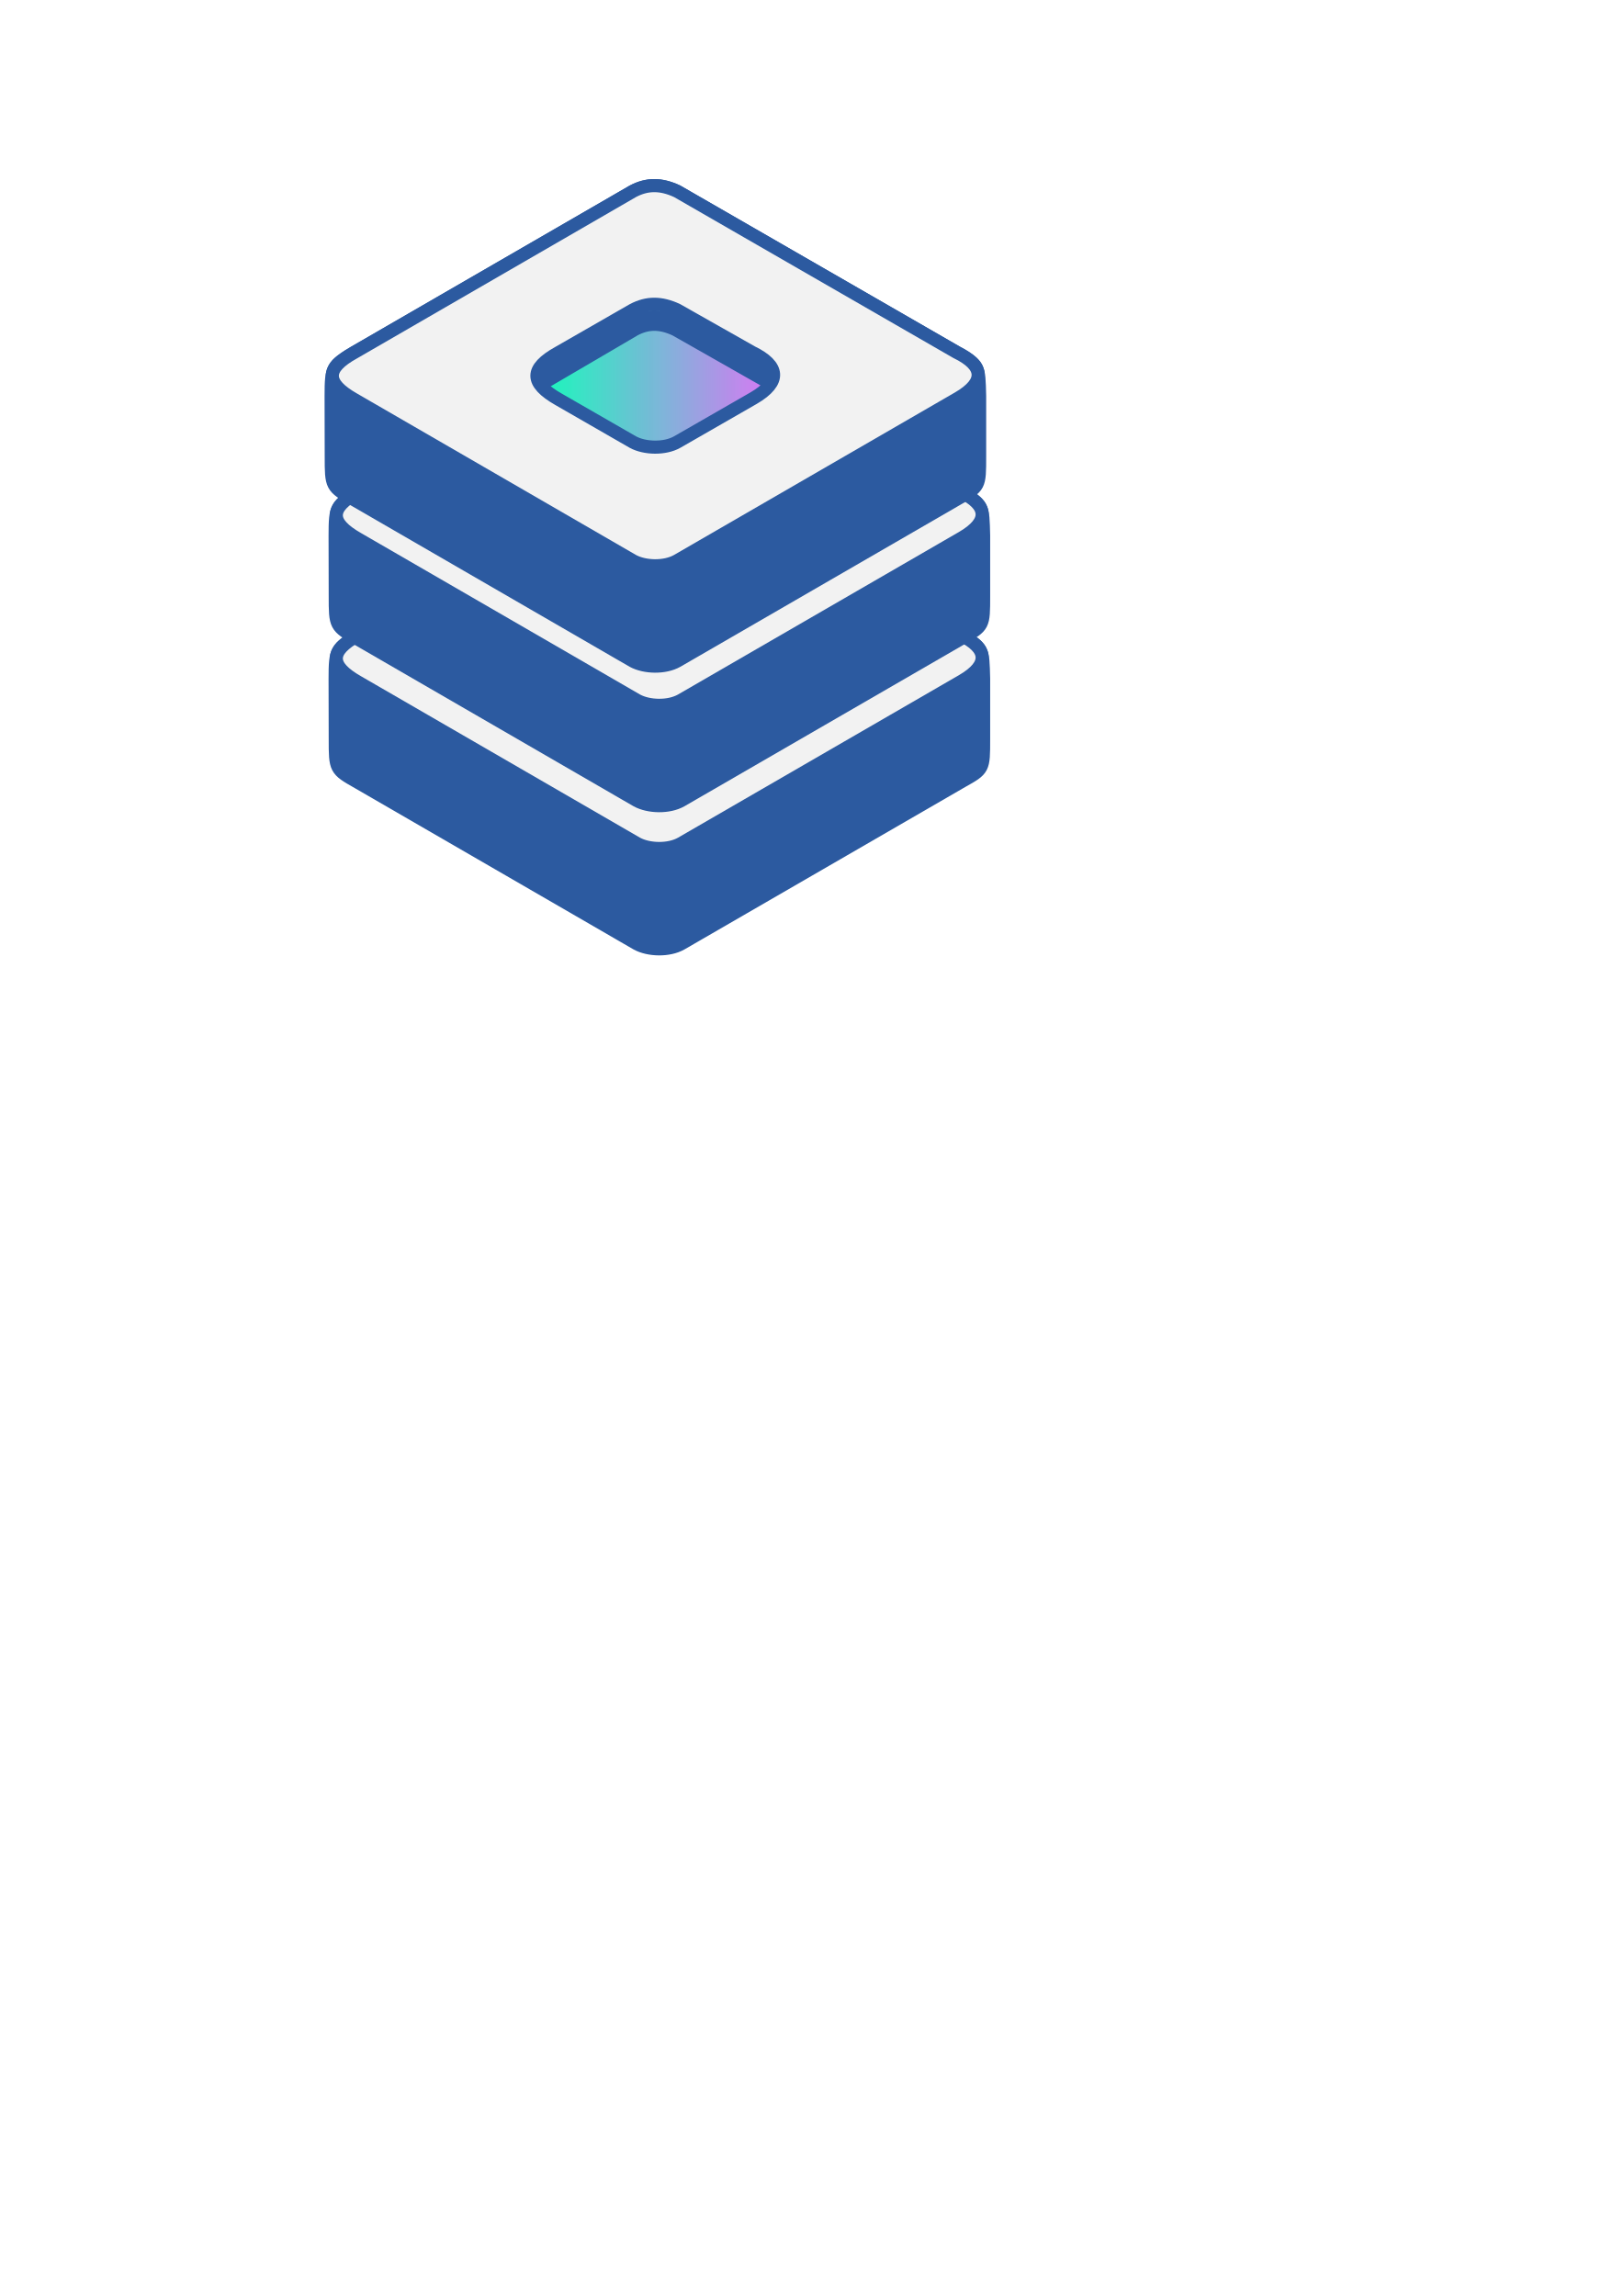
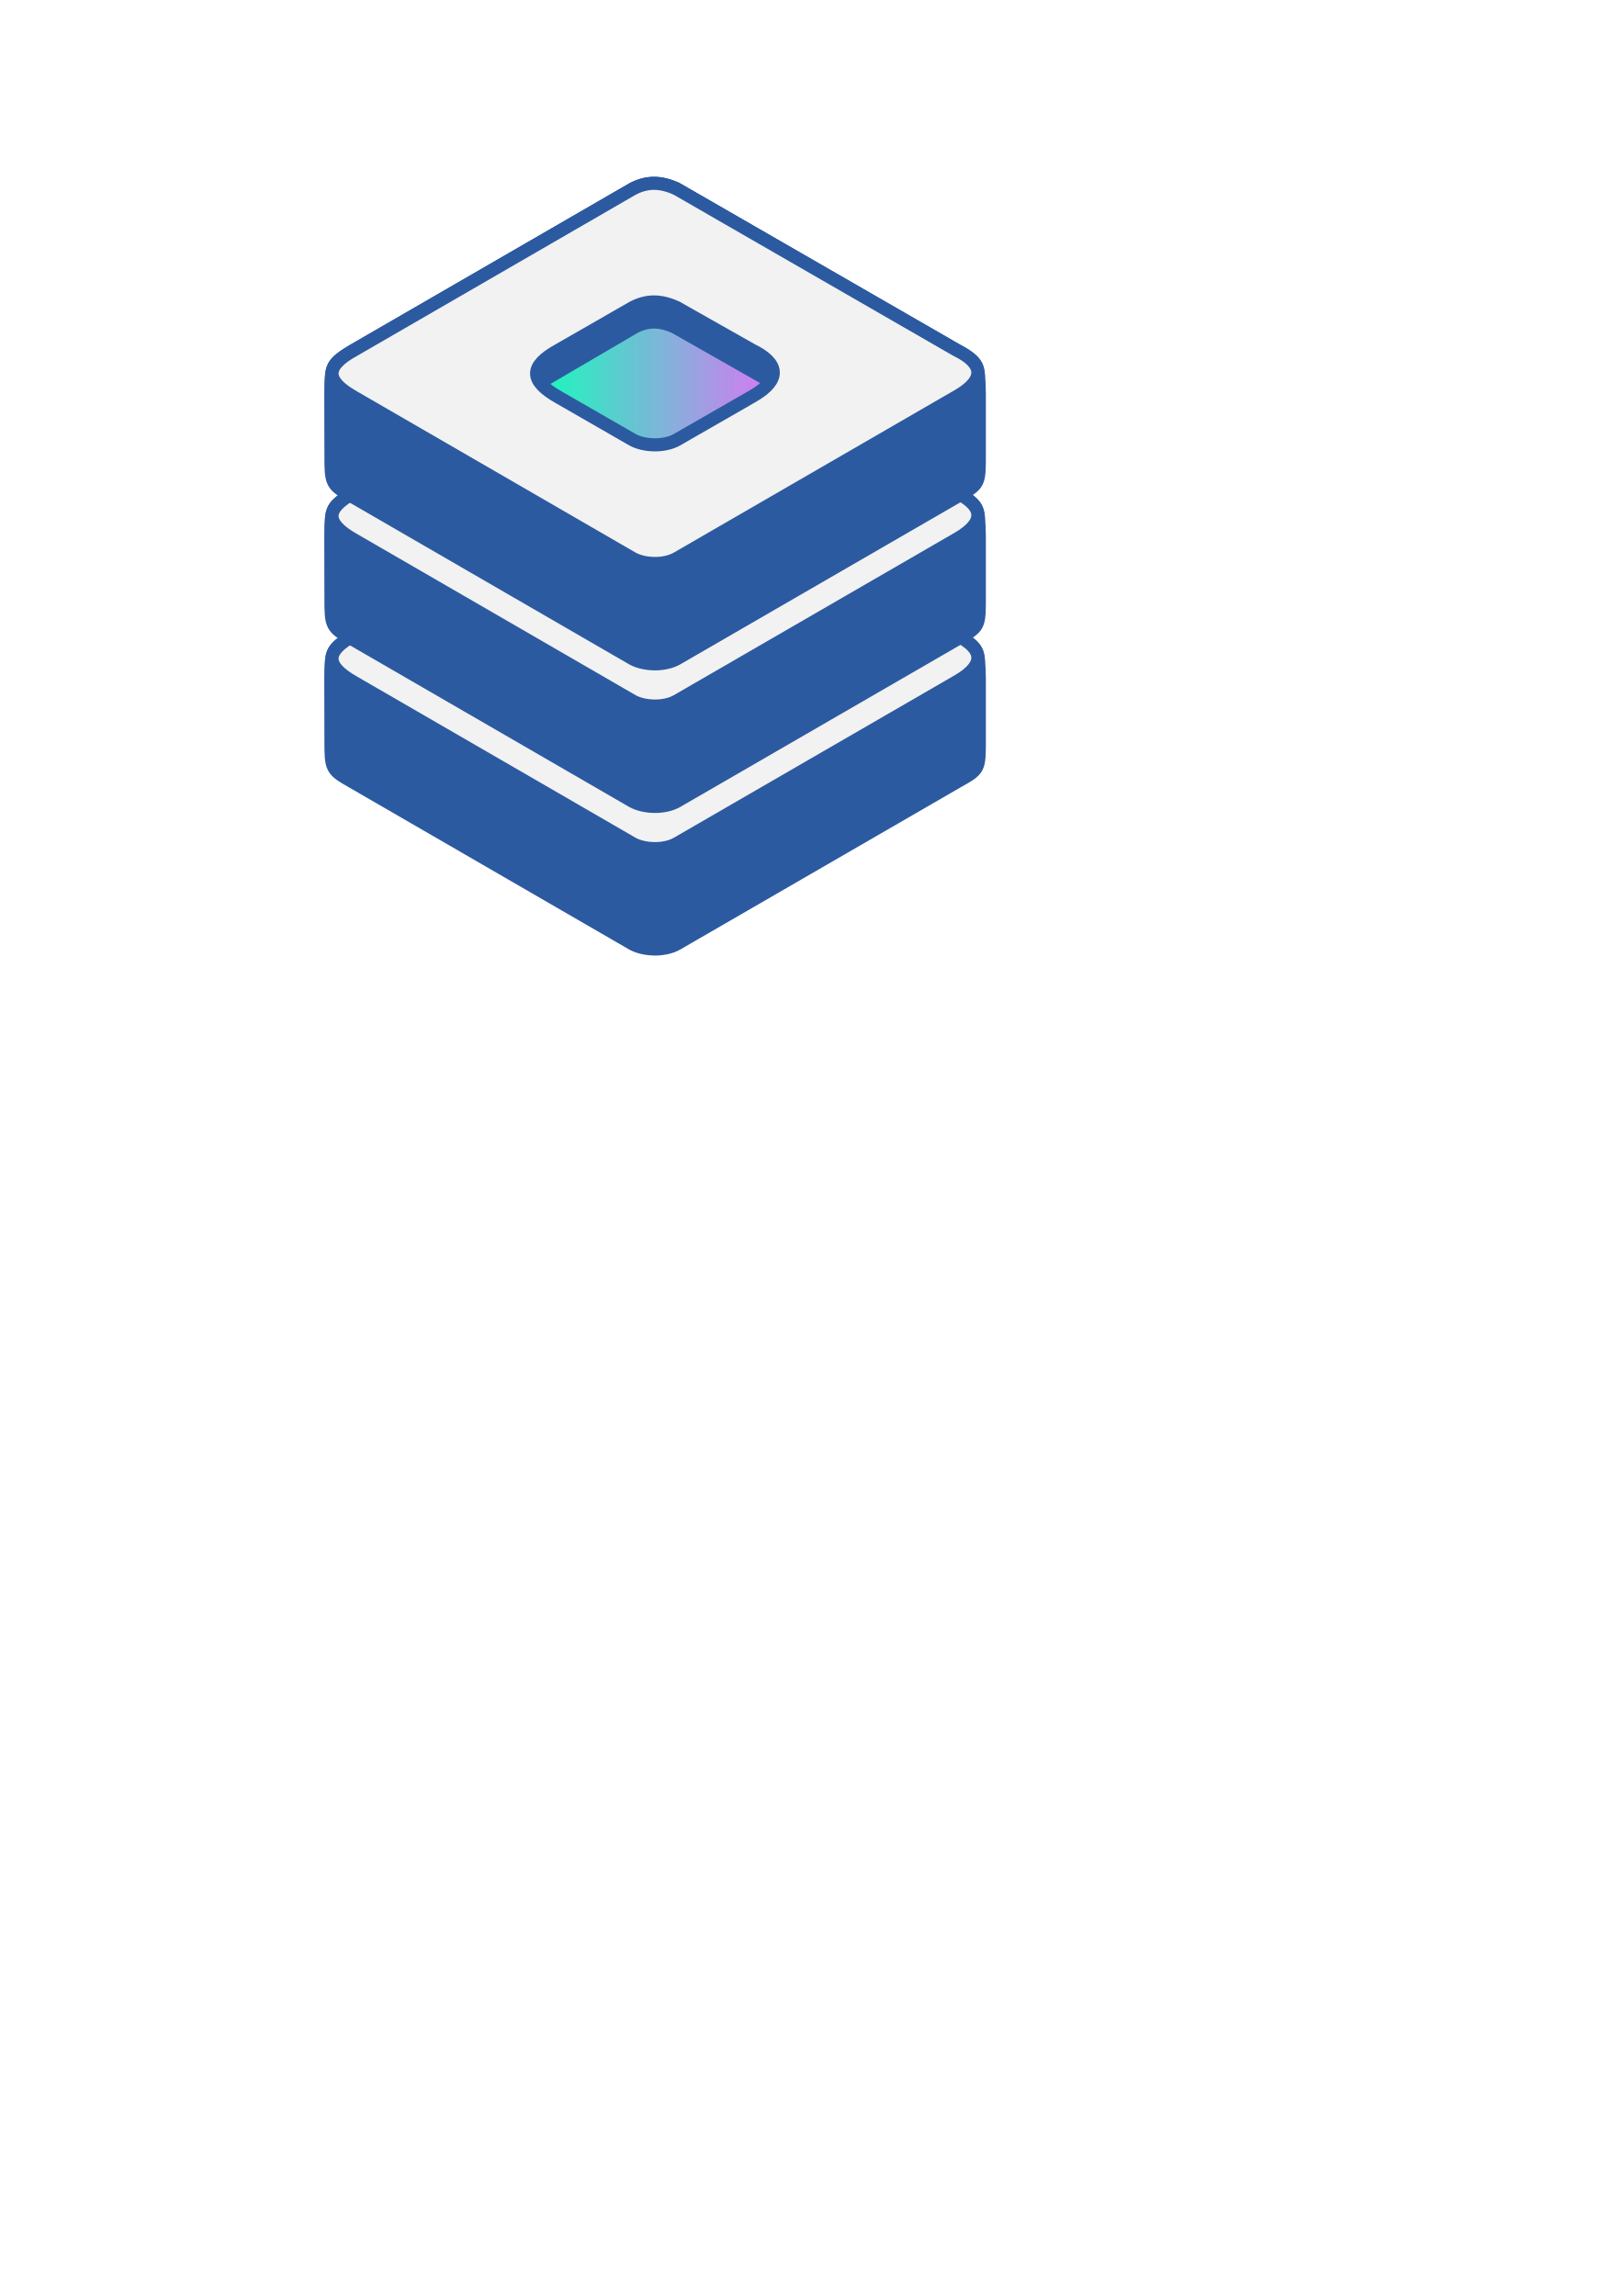
<svg xmlns="http://www.w3.org/2000/svg" xmlns:xlink="http://www.w3.org/1999/xlink" width="210mm" height="297mm" viewBox="0 0 744.094 1052.362" id="svg2" version="1.1">
  <defs id="defs4">
    <linearGradient id="linearGradient4592">
      <stop id="stop4588" offset="0" style="stop-color:#10ffb9;stop-opacity:1" />
      <stop id="stop4590" offset="1" style="stop-color:#df71f5;stop-opacity:0.988" />
    </linearGradient>
    <marker markerWidth="289.862" markerHeight="121.837" refX="144.931" refY="60.919" orient="auto" id="marker4450">
      <rect transform="matrix(0.9218742,0.3874894,-0.9218742,0.3874894,0,0)" style="fill:#f2f2f2;stroke:#939dac;stroke-width:3.083;stroke-miterlimit:4;stroke-dasharray:none" id="rect4298" width="164.062" height="164.062" x="75.183" y="-82.031" ry="15.415" />
    </marker>
    <linearGradient xlink:href="#linearGradient4592" id="linearGradient4596" x1="324.507" y1="366.615" x2="438.967" y2="366.615" gradientUnits="userSpaceOnUse" gradientTransform="translate(-15.89279,-35.83062)" />
  </defs>
  <g id="layer1">
-     <g transform="translate(152.9557,-85.33124)" id="g4185">
+     <g transform="translate(150.9892,-85.26874)" id="g4185">
      <path style="fill:#2c5aa0;fill-opacity:1;fill-rule:evenodd;stroke:#2c5aa0;stroke-width:6;stroke-linecap:round;stroke-linejoin:round;stroke-miterlimit:4;stroke-dasharray:none;stroke-opacity:1" d="m 11.107,443.943 127.801,73.971 c 5.441,2.967 14.577,3.216 20.28,0 L 287.927,443.428 c 9.882,-5.548 9.882,-5.494 9.882,-19.363 v -13.815 -13.815 c -0.347,-14.043 -0.173,-13.989 -10.575,-20.056 L 159.187,302.587 c -7.419,-3.462 -13.735,-3.457 -20.28,0 L 10.984,376.588 c -9.709,6.068 -10.371,6.177 -10.371,19.873 l 0.031,13.805 0.031,13.805 c 0,13.869 0.031,13.978 10.433,19.873 z" id="path4187" />
      <path id="path4189" d="m 11.107,397.943 127.801,73.971 c 5.441,2.967 14.577,3.216 20.28,0 L 287.927,397.428 c 12.965,-7.53 11.787,-15.002 -0.693,-21.05 L 159.187,302.587 c -7.419,-3.462 -13.735,-3.457 -20.28,0 L 10.984,376.588 c -13.118,7.27 -13.084,13.844 0.123,21.356 z" style="fill:#f2f2f2;fill-rule:evenodd;stroke:#2c5aa0;stroke-width:6;stroke-linecap:round;stroke-linejoin:round;stroke-miterlimit:4;stroke-dasharray:none;stroke-opacity:1" />
    </g>
-     <g id="g4163" transform="translate(-79.62742,-130.3585)">
+     <g id="g4163" transform="translate(-81.594,-130.0208)">
      <path id="path4165" d="m 243.69,423.346 127.801,73.971 c 5.441,2.967 14.577,3.216 20.28,0 l 128.74,-74.485 c 9.882,-5.548 9.882,-5.494 9.882,-19.363 v -13.815 -13.815 c -0.347,-14.043 -0.173,-13.989 -10.575,-20.056 L 391.77,281.989 c -7.419,-3.462 -13.735,-3.457 -20.28,0 l -127.923,74.001 c -9.709,6.068 -10.371,6.177 -10.371,19.873 l 0.031,13.805 0.031,13.805 c 0,13.869 0.031,13.978 10.433,19.873 z" style="fill:#2c5aa0;fill-opacity:1;fill-rule:evenodd;stroke:#2c5aa0;stroke-width:6;stroke-linecap:round;stroke-linejoin:round;stroke-miterlimit:4;stroke-dasharray:none;stroke-opacity:1" />
      <path style="fill:#f2f2f2;fill-opacity:1;fill-rule:evenodd;stroke:#2c5aa0;stroke-width:6;stroke-linecap:round;stroke-linejoin:round;stroke-miterlimit:4;stroke-dasharray:none;stroke-opacity:1" d="m 243.69,377.346 127.801,73.971 c 5.441,2.967 14.577,3.216 20.28,0 l 128.74,-74.485 c 12.965,-7.53 11.787,-15.002 -0.693,-21.05 L 391.77,281.989 c -7.419,-3.462 -13.735,-3.457 -20.28,0 l -127.923,74.001 c -13.118,7.27 -13.084,13.844 0.123,21.356 z" id="path4167" />
    </g>
-     <g transform="translate(-65.56492,-158.4835)" id="g4173">
+     <g transform="translate(-65.70121,-159.54)" id="g4173">
      <path style="fill:#2c5aa0;fill-opacity:1;fill-rule:evenodd;stroke:#2c5aa0;stroke-width:6;stroke-linecap:round;stroke-linejoin:round;stroke-miterlimit:4;stroke-dasharray:none;stroke-opacity:1" d="m 227.797,387.515 127.801,73.971 c 5.441,2.967 14.577,3.216 20.28,0 l 128.74,-74.485 c 9.882,-5.548 9.882,-5.494 9.882,-19.363 v -13.815 -13.815 c -0.347,-14.043 -0.173,-13.989 -10.575,-20.056 L 375.877,246.158 c -7.419,-3.462 -13.735,-3.457 -20.28,0 l -127.923,74.001 c -9.709,6.068 -10.371,6.177 -10.371,19.873 l 0.031,13.805 0.031,13.805 c 0,13.869 0.031,13.978 10.433,19.873 z" id="path4175" />
      <path id="path4177" d="m 227.797,341.515 127.801,73.971 c 5.441,2.967 14.577,3.216 20.28,0 l 128.74,-74.485 c 12.965,-7.53 11.787,-15.002 -0.693,-21.05 L 375.877,246.158 c -7.419,-3.462 -13.735,-3.457 -20.28,0 l -127.923,74.001 c -13.118,7.27 -13.084,13.844 0.123,21.356 z" style="fill:#f2f2f2;fill-rule:evenodd;stroke:#2c5aa0;stroke-width:6;stroke-linecap:round;stroke-linejoin:round;stroke-miterlimit:4;stroke-dasharray:none;stroke-opacity:1" />
      <path id="path4177-3" d="m 321.547,341.515 34.051,19.596 c 5.441,2.967 14.577,3.216 20.28,0 l 34.99,-20.11 c 12.965,-7.53 11.787,-15.002 -0.693,-21.05 l -34.296,-19.417 c -7.419,-3.462 -13.735,-3.457 -20.28,0 l -34.173,19.626 c -13.118,7.27 -13.084,13.844 0.123,21.356 z" style="fill:url(#linearGradient4596);fill-opacity:1;fill-rule:evenodd;stroke:#2c5aa0;stroke-width:6;stroke-linecap:round;stroke-linejoin:round;stroke-miterlimit:4;stroke-dasharray:none;stroke-opacity:1" />
      <path style="fill:none;fill-opacity:1;fill-rule:evenodd;stroke:#2c5aa0;stroke-width:9.375;stroke-linecap:round;stroke-linejoin:round;stroke-miterlimit:4;stroke-dasharray:none;stroke-opacity:1" d="m 417.127,331.471 -41.25,-23.438 c -7.419,-3.462 -13.735,-3.457 -20.28,0 l -41.595,24.375" id="path4834" />
    </g>
  </g>
</svg>
